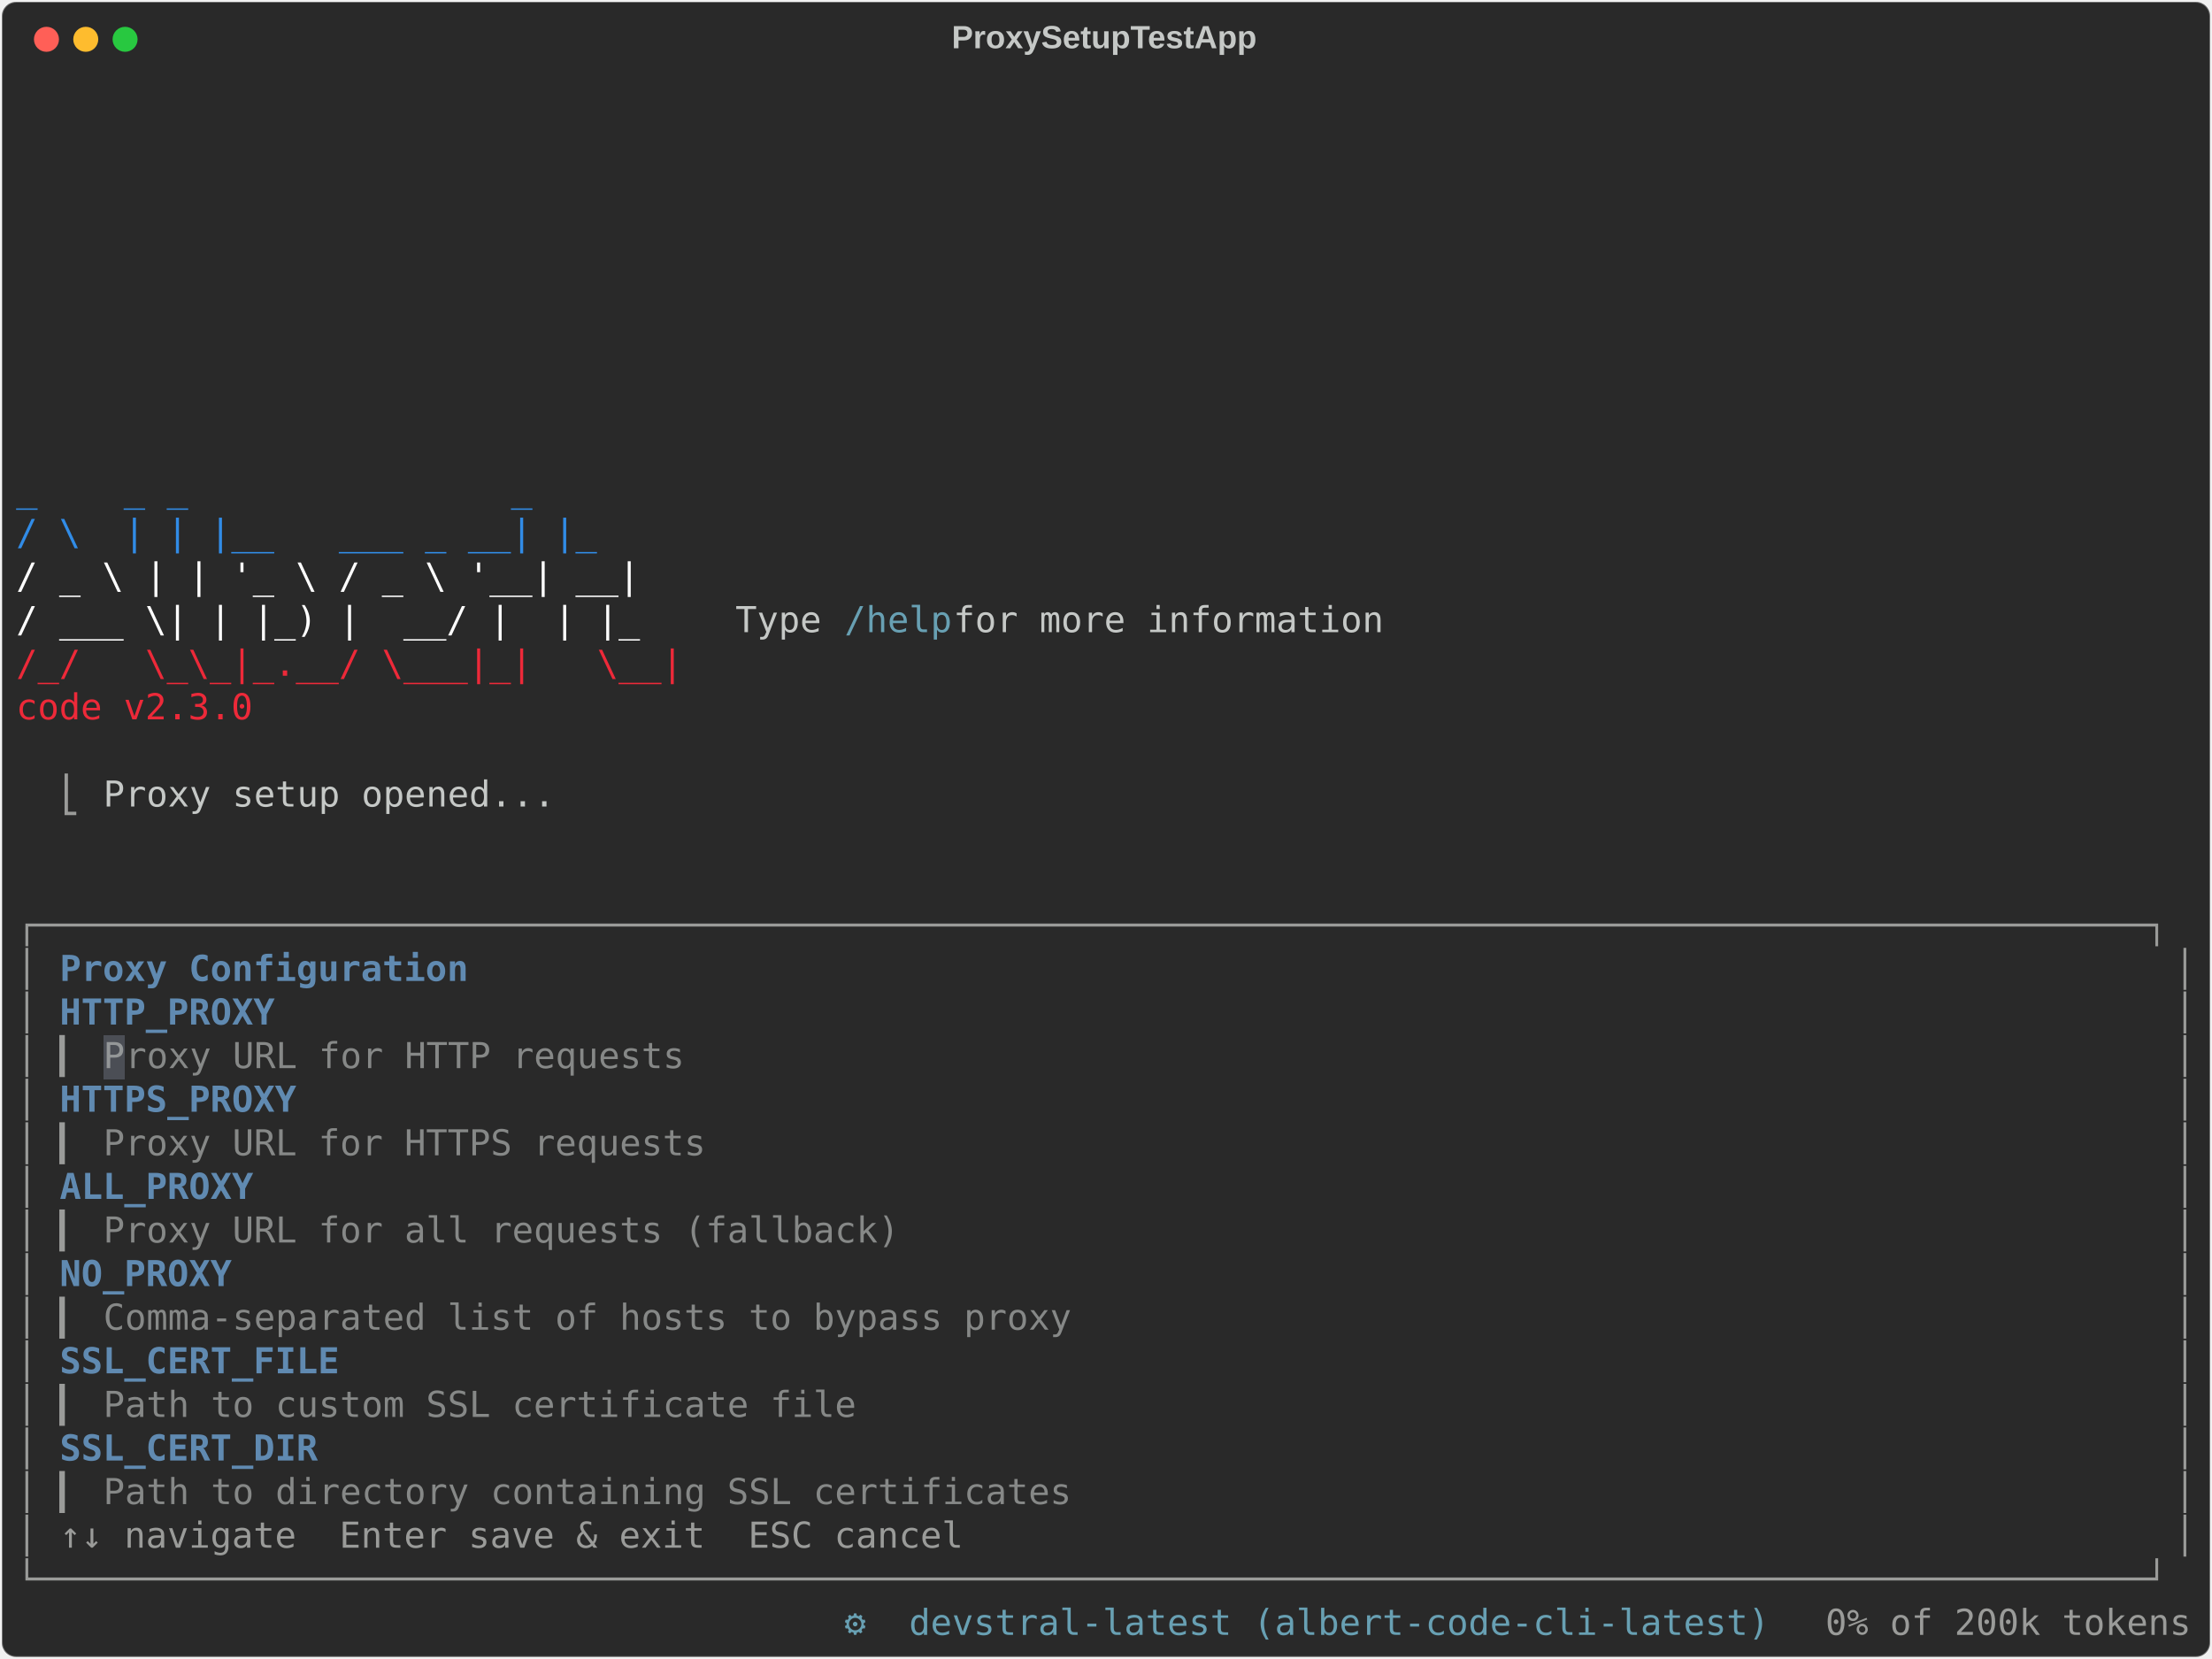
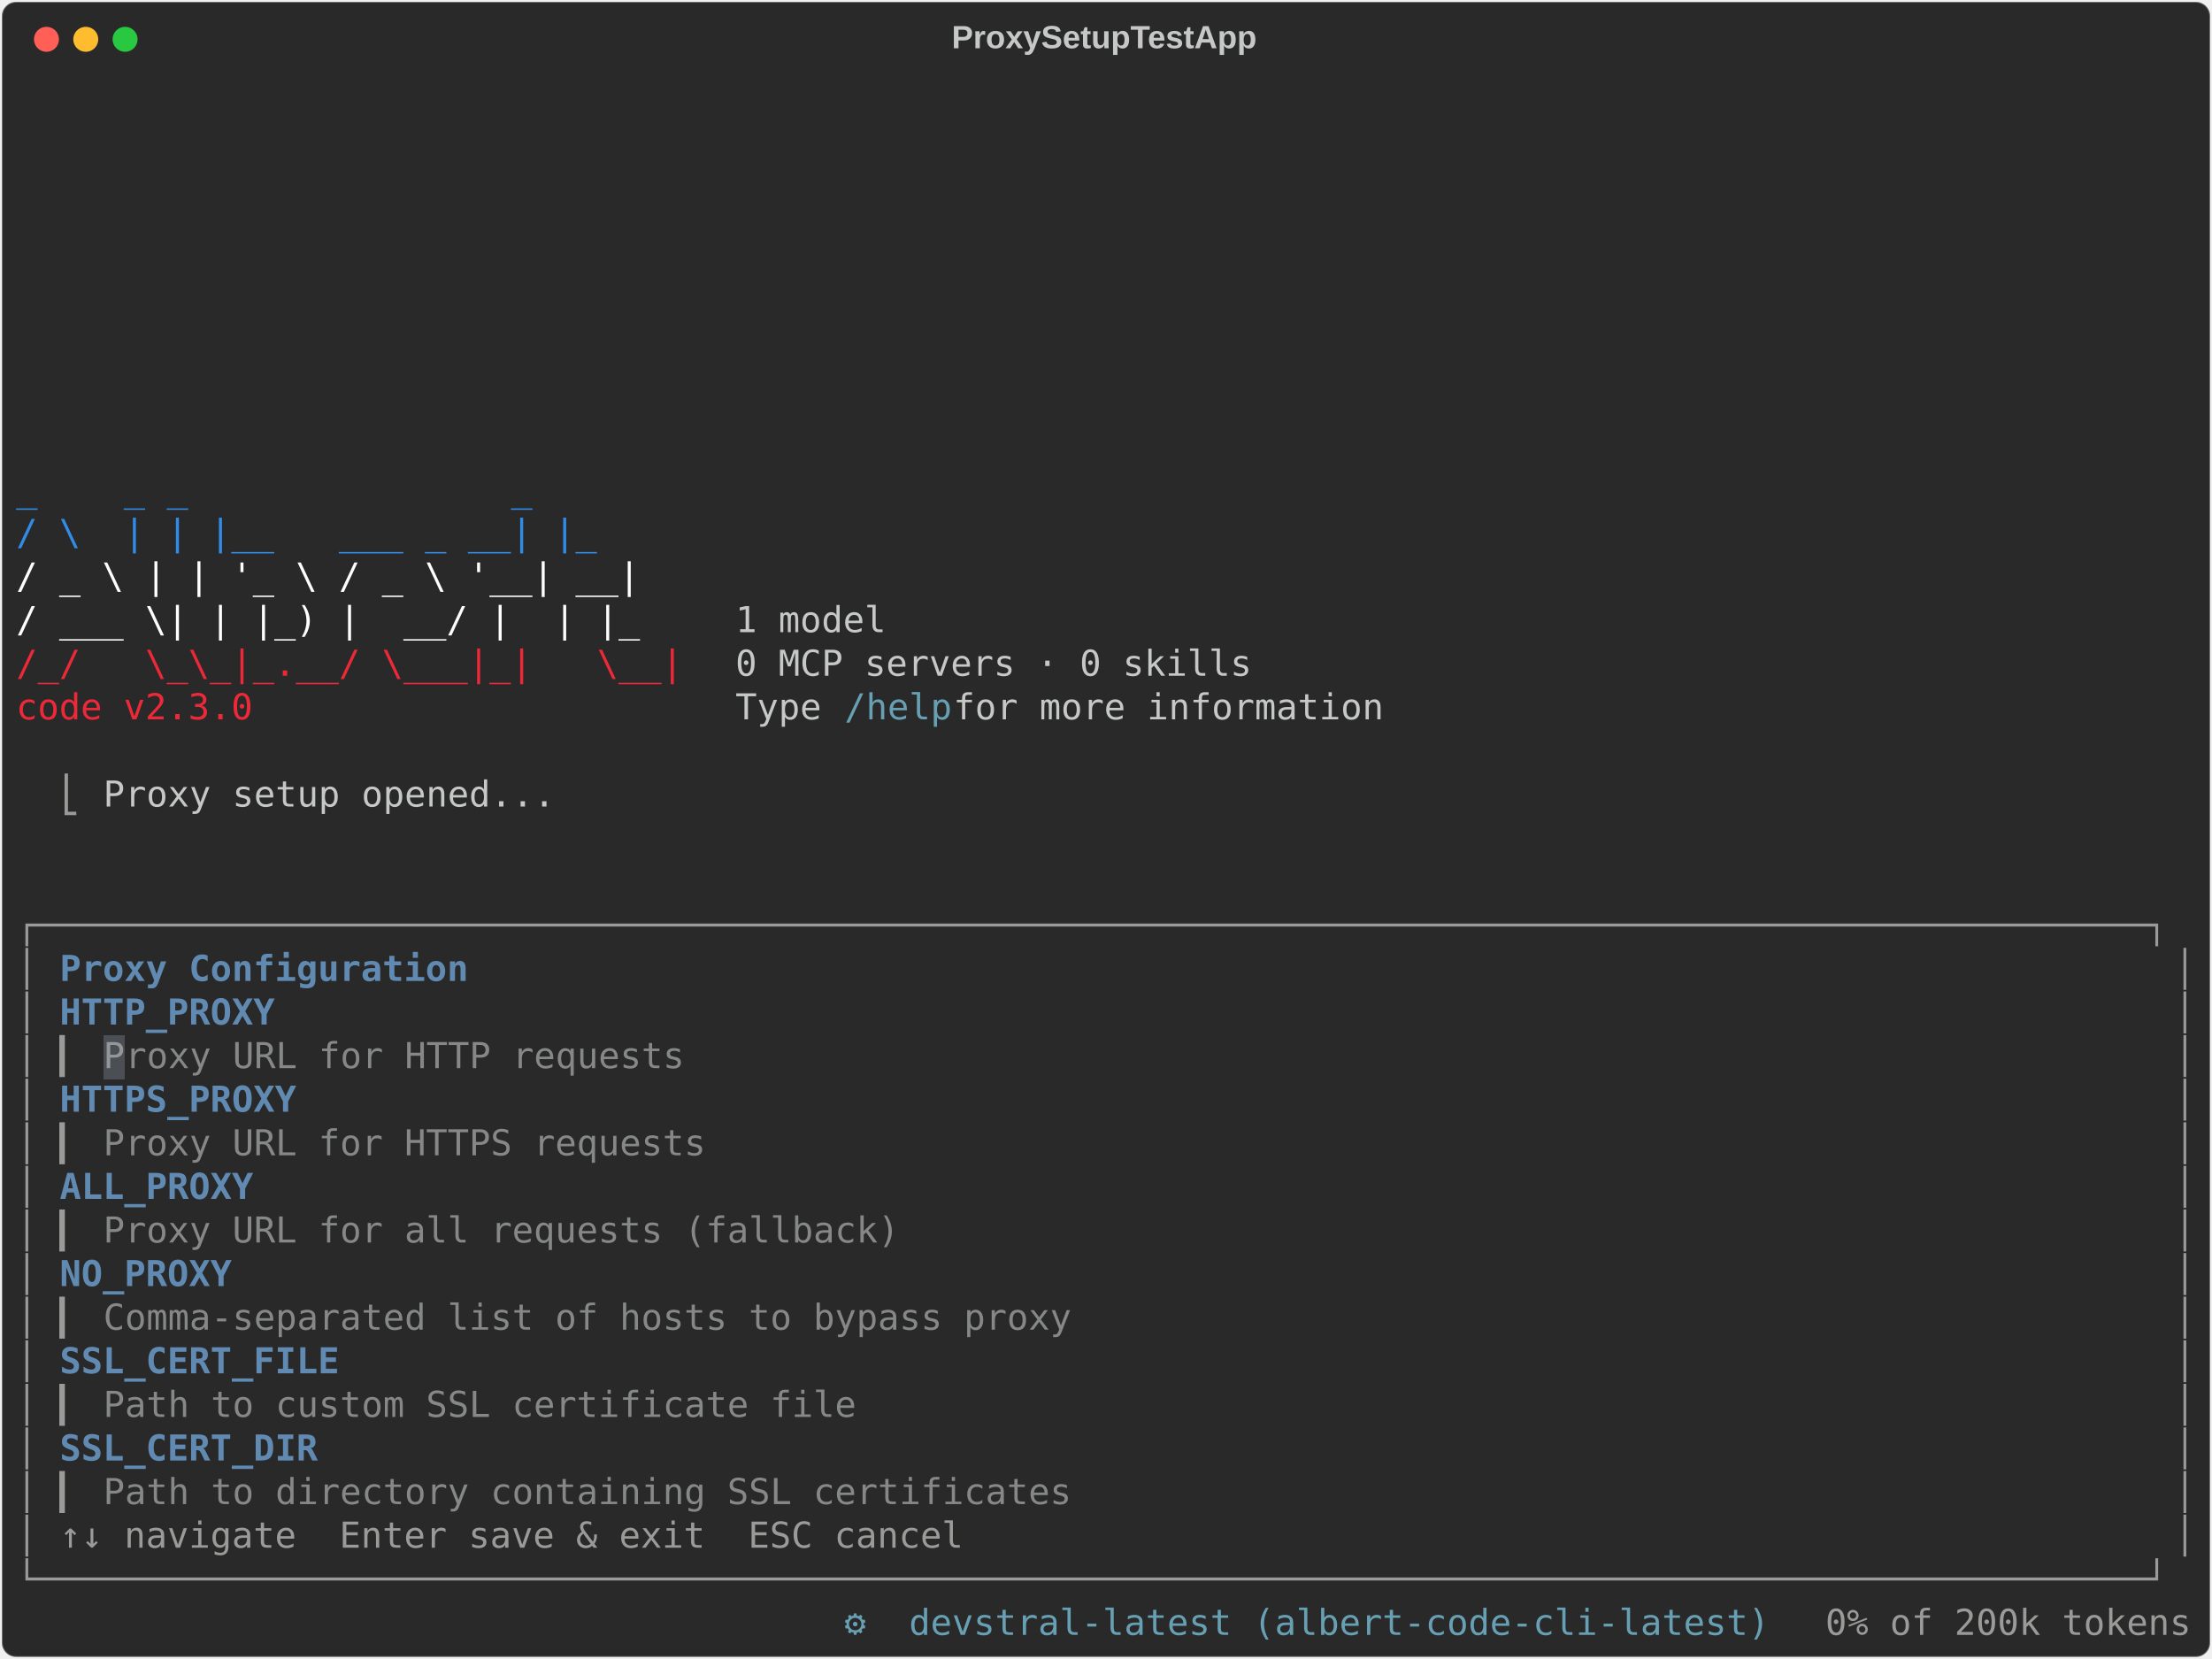
<svg xmlns="http://www.w3.org/2000/svg" class="rich-terminal" viewBox="0 0 1238 928.4">
  <style>

    @font-face {
        font-family: "Fira Code";
        src: local("FiraCode-Regular"),
                url("https://cdnjs.cloudflare.com/ajax/libs/firacode/6.2.0/woff2/FiraCode-Regular.woff2") format("woff2"),
                url("https://cdnjs.cloudflare.com/ajax/libs/firacode/6.2.0/woff/FiraCode-Regular.woff") format("woff");
        font-style: normal;
        font-weight: 400;
    }
    @font-face {
        font-family: "Fira Code";
        src: local("FiraCode-Bold"),
                url("https://cdnjs.cloudflare.com/ajax/libs/firacode/6.2.0/woff2/FiraCode-Bold.woff2") format("woff2"),
                url("https://cdnjs.cloudflare.com/ajax/libs/firacode/6.2.0/woff/FiraCode-Bold.woff") format("woff");
        font-style: bold;
        font-weight: 700;
    }

    .terminal-matrix {
        font-family: Fira Code, monospace;
        font-size: 20px;
        line-height: 24.4px;
        font-variant-east-asian: full-width;
    }

    .terminal-title {
        font-size: 18px;
        font-weight: bold;
        font-family: arial;
    }

    .terminal-r1 { fill: #c5c8c6 }
.terminal-r2 { fill: #318ce7 }
.terminal-r3 { fill: #ffffff }
- .terminal-r4 { fill: #68a0b3 }
- .terminal-r5 { fill: #ed2939 }
+ .terminal-r4 { fill: #ed2939 }
+ .terminal-r5 { fill: #68a0b3 }
.terminal-r6 { fill: #9a9b99 }
.terminal-r7 { fill: #608ab1;font-weight: bold }
.terminal-r8 { fill: #949798 }
.terminal-r9 { fill: #868887 }
    </style>
  <defs>
    <clipPath id="terminal-clip-terminal">
      <rect x="0" y="0" width="1219.0" height="877.4" />
    </clipPath>
    <clipPath id="terminal-line-0">
      <rect x="0" y="1.5" width="1220" height="24.65" />
    </clipPath>
    <clipPath id="terminal-line-1">
      <rect x="0" y="25.9" width="1220" height="24.65" />
    </clipPath>
    <clipPath id="terminal-line-2">
      <rect x="0" y="50.3" width="1220" height="24.65" />
    </clipPath>
    <clipPath id="terminal-line-3">
      <rect x="0" y="74.7" width="1220" height="24.65" />
    </clipPath>
    <clipPath id="terminal-line-4">
      <rect x="0" y="99.1" width="1220" height="24.65" />
    </clipPath>
    <clipPath id="terminal-line-5">
      <rect x="0" y="123.5" width="1220" height="24.65" />
    </clipPath>
    <clipPath id="terminal-line-6">
      <rect x="0" y="147.9" width="1220" height="24.65" />
    </clipPath>
    <clipPath id="terminal-line-7">
      <rect x="0" y="172.3" width="1220" height="24.65" />
    </clipPath>
    <clipPath id="terminal-line-8">
      <rect x="0" y="196.7" width="1220" height="24.65" />
    </clipPath>
    <clipPath id="terminal-line-9">
      <rect x="0" y="221.1" width="1220" height="24.65" />
    </clipPath>
    <clipPath id="terminal-line-10">
      <rect x="0" y="245.5" width="1220" height="24.65" />
    </clipPath>
    <clipPath id="terminal-line-11">
      <rect x="0" y="269.9" width="1220" height="24.65" />
    </clipPath>
    <clipPath id="terminal-line-12">
      <rect x="0" y="294.3" width="1220" height="24.65" />
    </clipPath>
    <clipPath id="terminal-line-13">
      <rect x="0" y="318.7" width="1220" height="24.65" />
    </clipPath>
    <clipPath id="terminal-line-14">
      <rect x="0" y="343.1" width="1220" height="24.65" />
    </clipPath>
    <clipPath id="terminal-line-15">
      <rect x="0" y="367.5" width="1220" height="24.65" />
    </clipPath>
    <clipPath id="terminal-line-16">
      <rect x="0" y="391.9" width="1220" height="24.65" />
    </clipPath>
    <clipPath id="terminal-line-17">
      <rect x="0" y="416.3" width="1220" height="24.65" />
    </clipPath>
    <clipPath id="terminal-line-18">
      <rect x="0" y="440.7" width="1220" height="24.65" />
    </clipPath>
    <clipPath id="terminal-line-19">
      <rect x="0" y="465.1" width="1220" height="24.65" />
    </clipPath>
    <clipPath id="terminal-line-20">
      <rect x="0" y="489.5" width="1220" height="24.65" />
    </clipPath>
    <clipPath id="terminal-line-21">
      <rect x="0" y="513.9" width="1220" height="24.65" />
    </clipPath>
    <clipPath id="terminal-line-22">
      <rect x="0" y="538.3" width="1220" height="24.65" />
    </clipPath>
    <clipPath id="terminal-line-23">
      <rect x="0" y="562.7" width="1220" height="24.65" />
    </clipPath>
    <clipPath id="terminal-line-24">
      <rect x="0" y="587.1" width="1220" height="24.65" />
    </clipPath>
    <clipPath id="terminal-line-25">
      <rect x="0" y="611.5" width="1220" height="24.65" />
    </clipPath>
    <clipPath id="terminal-line-26">
      <rect x="0" y="635.9" width="1220" height="24.65" />
    </clipPath>
    <clipPath id="terminal-line-27">
      <rect x="0" y="660.3" width="1220" height="24.65" />
    </clipPath>
    <clipPath id="terminal-line-28">
      <rect x="0" y="684.7" width="1220" height="24.65" />
    </clipPath>
    <clipPath id="terminal-line-29">
      <rect x="0" y="709.1" width="1220" height="24.65" />
    </clipPath>
    <clipPath id="terminal-line-30">
      <rect x="0" y="733.5" width="1220" height="24.65" />
    </clipPath>
    <clipPath id="terminal-line-31">
      <rect x="0" y="757.9" width="1220" height="24.65" />
    </clipPath>
    <clipPath id="terminal-line-32">
      <rect x="0" y="782.3" width="1220" height="24.65" />
    </clipPath>
    <clipPath id="terminal-line-33">
      <rect x="0" y="806.7" width="1220" height="24.65" />
    </clipPath>
    <clipPath id="terminal-line-34">
      <rect x="0" y="831.1" width="1220" height="24.65" />
    </clipPath>
  </defs>
  <rect fill="#292929" stroke="rgba(255,255,255,0.35)" stroke-width="1" x="1" y="1" width="1236" height="926.4" rx="8" />
  <text class="terminal-title" fill="#c5c8c6" text-anchor="middle" x="618" y="27">ProxySetupTestApp</text>
  <g transform="translate(26,22)">
    <circle cx="0" cy="0" r="7" fill="#ff5f57" />
    <circle cx="22" cy="0" r="7" fill="#febc2e" />
    <circle cx="44" cy="0" r="7" fill="#28c840" />
  </g>
  <g transform="translate(9, 41)" clip-path="url(#terminal-clip-terminal)">
    <rect fill="#4b4e55" x="48.8" y="538.3" width="12.2" height="24.65" shape-rendering="crispEdges" />
    <g class="terminal-matrix">
      <text class="terminal-r1" x="1220" y="20" textLength="12.2" clip-path="url(#terminal-line-0)">
</text>
      <text class="terminal-r1" x="1220" y="44.4" textLength="12.2" clip-path="url(#terminal-line-1)">
</text>
      <text class="terminal-r1" x="1220" y="68.8" textLength="12.2" clip-path="url(#terminal-line-2)">
</text>
      <text class="terminal-r1" x="1220" y="93.2" textLength="12.2" clip-path="url(#terminal-line-3)">
</text>
      <text class="terminal-r1" x="1220" y="117.6" textLength="12.2" clip-path="url(#terminal-line-4)">
</text>
      <text class="terminal-r1" x="1220" y="142" textLength="12.2" clip-path="url(#terminal-line-5)">
</text>
      <text class="terminal-r1" x="1220" y="166.4" textLength="12.2" clip-path="url(#terminal-line-6)">
</text>
      <text class="terminal-r1" x="1220" y="190.8" textLength="12.2" clip-path="url(#terminal-line-7)">
</text>
      <text class="terminal-r1" x="1220" y="215.2" textLength="12.2" clip-path="url(#terminal-line-8)">
</text>
      <text class="terminal-r2" x="0" y="239.6" textLength="378.2" clip-path="url(#terminal-line-9)">    _    _ _               _   </text>
      <text class="terminal-r1" x="1220" y="239.6" textLength="12.2" clip-path="url(#terminal-line-9)">
</text>
      <text class="terminal-r2" x="0" y="264" textLength="378.2" clip-path="url(#terminal-line-10)">   / \  | | |__   ___ _ __| |_ </text>
      <text class="terminal-r1" x="1220" y="264" textLength="12.2" clip-path="url(#terminal-line-10)">
</text>
      <text class="terminal-r3" x="0" y="288.4" textLength="378.2" clip-path="url(#terminal-line-11)">  / _ \ | | '_ \ / _ \ '__| __|</text>
      <text class="terminal-r1" x="1220" y="288.4" textLength="12.2" clip-path="url(#terminal-line-11)">
</text>
      <text class="terminal-r3" x="0" y="312.8" textLength="378.2" clip-path="url(#terminal-line-12)"> / ___ \| | |_) |  __/ |  | |_ </text>
-       <text class="terminal-r1" x="402.6" y="312.8" textLength="61" clip-path="url(#terminal-line-12)">Type </text>
-       <text class="terminal-r4" x="463.6" y="312.8" textLength="61" clip-path="url(#terminal-line-12)">/help</text>
-       <text class="terminal-r1" x="524.6" y="312.8" textLength="256.2" clip-path="url(#terminal-line-12)"> for more information</text>
+       <text class="terminal-r1" x="402.6" y="312.8" textLength="85.4" clip-path="url(#terminal-line-12)">1 model</text>
      <text class="terminal-r1" x="1220" y="312.8" textLength="12.2" clip-path="url(#terminal-line-12)">
</text>
-       <text class="terminal-r5" x="0" y="337.2" textLength="378.2" clip-path="url(#terminal-line-13)">/_/   \_\_|_.__/ \___|_|   \__|</text>
+       <text class="terminal-r4" x="0" y="337.2" textLength="378.2" clip-path="url(#terminal-line-13)">/_/   \_\_|_.__/ \___|_|   \__|</text>
+       <text class="terminal-r1" x="402.6" y="337.2" textLength="292.8" clip-path="url(#terminal-line-13)">0 MCP servers · 0 skills</text>
      <text class="terminal-r1" x="1220" y="337.2" textLength="12.2" clip-path="url(#terminal-line-13)">
</text>
-       <text class="terminal-r5" x="0" y="361.6" textLength="353.8" clip-path="url(#terminal-line-14)">                  code v2.3.0</text>
+       <text class="terminal-r4" x="0" y="361.6" textLength="353.8" clip-path="url(#terminal-line-14)">                  code v2.3.0</text>
+       <text class="terminal-r1" x="402.6" y="361.6" textLength="61" clip-path="url(#terminal-line-14)">Type </text>
+       <text class="terminal-r5" x="463.6" y="361.6" textLength="61" clip-path="url(#terminal-line-14)">/help</text>
+       <text class="terminal-r1" x="524.6" y="361.6" textLength="256.2" clip-path="url(#terminal-line-14)"> for more information</text>
      <text class="terminal-r1" x="1220" y="361.6" textLength="12.2" clip-path="url(#terminal-line-14)">
</text>
      <text class="terminal-r1" x="1220" y="386" textLength="12.2" clip-path="url(#terminal-line-15)">
</text>
      <text class="terminal-r6" x="24.4" y="410.4" textLength="12.2" clip-path="url(#terminal-line-16)">⎣</text>
      <text class="terminal-r1" x="48.8" y="410.4" textLength="256.2" clip-path="url(#terminal-line-16)">Proxy setup opened...</text>
      <text class="terminal-r1" x="1220" y="410.4" textLength="12.2" clip-path="url(#terminal-line-16)">
</text>
      <text class="terminal-r1" x="1220" y="434.8" textLength="12.2" clip-path="url(#terminal-line-17)">
</text>
      <text class="terminal-r1" x="1220" y="459.2" textLength="12.2" clip-path="url(#terminal-line-18)">
</text>
      <text class="terminal-r6" x="0" y="483.6" textLength="1220" clip-path="url(#terminal-line-19)">┌──────────────────────────────────────────────────────────────────────────────────────────────────┐</text>
      <text class="terminal-r1" x="1220" y="483.6" textLength="12.2" clip-path="url(#terminal-line-19)">
</text>
      <text class="terminal-r6" x="0" y="508" textLength="12.2" clip-path="url(#terminal-line-20)">│</text>
      <text class="terminal-r7" x="24.4" y="508" textLength="231.8" clip-path="url(#terminal-line-20)">Proxy Configuration</text>
      <text class="terminal-r6" x="1207.8" y="508" textLength="12.2" clip-path="url(#terminal-line-20)">│</text>
      <text class="terminal-r1" x="1220" y="508" textLength="12.2" clip-path="url(#terminal-line-20)">
</text>
      <text class="terminal-r6" x="0" y="532.4" textLength="12.2" clip-path="url(#terminal-line-21)">│</text>
      <text class="terminal-r7" x="24.4" y="532.4" textLength="122" clip-path="url(#terminal-line-21)">HTTP_PROXY</text>
      <text class="terminal-r6" x="1207.8" y="532.4" textLength="12.2" clip-path="url(#terminal-line-21)">│</text>
      <text class="terminal-r1" x="1220" y="532.4" textLength="12.2" clip-path="url(#terminal-line-21)">
</text>
      <text class="terminal-r6" x="0" y="556.8" textLength="12.2" clip-path="url(#terminal-line-22)">│</text>
      <text class="terminal-r6" x="24.4" y="556.8" textLength="12.2" clip-path="url(#terminal-line-22)">▎</text>
      <text class="terminal-r8" x="48.8" y="556.8" textLength="12.2" clip-path="url(#terminal-line-22)">P</text>
      <text class="terminal-r9" x="61" y="556.8" textLength="317.2" clip-path="url(#terminal-line-22)">roxy URL for HTTP requests</text>
      <text class="terminal-r6" x="1207.8" y="556.8" textLength="12.2" clip-path="url(#terminal-line-22)">│</text>
      <text class="terminal-r1" x="1220" y="556.8" textLength="12.2" clip-path="url(#terminal-line-22)">
</text>
      <text class="terminal-r6" x="0" y="581.2" textLength="12.2" clip-path="url(#terminal-line-23)">│</text>
      <text class="terminal-r7" x="24.4" y="581.2" textLength="134.2" clip-path="url(#terminal-line-23)">HTTPS_PROXY</text>
      <text class="terminal-r6" x="1207.8" y="581.2" textLength="12.2" clip-path="url(#terminal-line-23)">│</text>
      <text class="terminal-r1" x="1220" y="581.2" textLength="12.2" clip-path="url(#terminal-line-23)">
</text>
      <text class="terminal-r6" x="0" y="605.6" textLength="12.2" clip-path="url(#terminal-line-24)">│</text>
      <text class="terminal-r6" x="24.4" y="605.6" textLength="12.2" clip-path="url(#terminal-line-24)">▎</text>
      <text class="terminal-r9" x="48.8" y="605.6" textLength="341.6" clip-path="url(#terminal-line-24)">Proxy URL for HTTPS requests</text>
      <text class="terminal-r6" x="1207.8" y="605.6" textLength="12.2" clip-path="url(#terminal-line-24)">│</text>
      <text class="terminal-r1" x="1220" y="605.6" textLength="12.2" clip-path="url(#terminal-line-24)">
</text>
      <text class="terminal-r6" x="0" y="630" textLength="12.2" clip-path="url(#terminal-line-25)">│</text>
      <text class="terminal-r7" x="24.4" y="630" textLength="109.8" clip-path="url(#terminal-line-25)">ALL_PROXY</text>
      <text class="terminal-r6" x="1207.8" y="630" textLength="12.2" clip-path="url(#terminal-line-25)">│</text>
      <text class="terminal-r1" x="1220" y="630" textLength="12.2" clip-path="url(#terminal-line-25)">
</text>
      <text class="terminal-r6" x="0" y="654.4" textLength="12.2" clip-path="url(#terminal-line-26)">│</text>
      <text class="terminal-r6" x="24.4" y="654.4" textLength="12.2" clip-path="url(#terminal-line-26)">▎</text>
      <text class="terminal-r9" x="48.8" y="654.4" textLength="451.4" clip-path="url(#terminal-line-26)">Proxy URL for all requests (fallback)</text>
      <text class="terminal-r6" x="1207.8" y="654.4" textLength="12.2" clip-path="url(#terminal-line-26)">│</text>
      <text class="terminal-r1" x="1220" y="654.4" textLength="12.2" clip-path="url(#terminal-line-26)">
</text>
      <text class="terminal-r6" x="0" y="678.8" textLength="12.2" clip-path="url(#terminal-line-27)">│</text>
      <text class="terminal-r7" x="24.4" y="678.8" textLength="97.6" clip-path="url(#terminal-line-27)">NO_PROXY</text>
      <text class="terminal-r6" x="1207.8" y="678.8" textLength="12.2" clip-path="url(#terminal-line-27)">│</text>
      <text class="terminal-r1" x="1220" y="678.8" textLength="12.2" clip-path="url(#terminal-line-27)">
</text>
      <text class="terminal-r6" x="0" y="703.2" textLength="12.2" clip-path="url(#terminal-line-28)">│</text>
      <text class="terminal-r6" x="24.4" y="703.2" textLength="12.2" clip-path="url(#terminal-line-28)">▎</text>
      <text class="terminal-r9" x="48.8" y="703.2" textLength="549" clip-path="url(#terminal-line-28)">Comma-separated list of hosts to bypass proxy</text>
      <text class="terminal-r6" x="1207.8" y="703.2" textLength="12.2" clip-path="url(#terminal-line-28)">│</text>
      <text class="terminal-r1" x="1220" y="703.2" textLength="12.2" clip-path="url(#terminal-line-28)">
</text>
      <text class="terminal-r6" x="0" y="727.6" textLength="12.2" clip-path="url(#terminal-line-29)">│</text>
      <text class="terminal-r7" x="24.4" y="727.6" textLength="158.6" clip-path="url(#terminal-line-29)">SSL_CERT_FILE</text>
      <text class="terminal-r6" x="1207.8" y="727.6" textLength="12.2" clip-path="url(#terminal-line-29)">│</text>
      <text class="terminal-r1" x="1220" y="727.6" textLength="12.2" clip-path="url(#terminal-line-29)">
</text>
      <text class="terminal-r6" x="0" y="752" textLength="12.2" clip-path="url(#terminal-line-30)">│</text>
      <text class="terminal-r6" x="24.4" y="752" textLength="12.2" clip-path="url(#terminal-line-30)">▎</text>
      <text class="terminal-r9" x="48.8" y="752" textLength="427" clip-path="url(#terminal-line-30)">Path to custom SSL certificate file</text>
      <text class="terminal-r6" x="1207.8" y="752" textLength="12.2" clip-path="url(#terminal-line-30)">│</text>
      <text class="terminal-r1" x="1220" y="752" textLength="12.2" clip-path="url(#terminal-line-30)">
</text>
      <text class="terminal-r6" x="0" y="776.4" textLength="12.2" clip-path="url(#terminal-line-31)">│</text>
      <text class="terminal-r7" x="24.4" y="776.4" textLength="146.4" clip-path="url(#terminal-line-31)">SSL_CERT_DIR</text>
      <text class="terminal-r6" x="1207.8" y="776.4" textLength="12.2" clip-path="url(#terminal-line-31)">│</text>
      <text class="terminal-r1" x="1220" y="776.4" textLength="12.2" clip-path="url(#terminal-line-31)">
</text>
      <text class="terminal-r6" x="0" y="800.8" textLength="12.2" clip-path="url(#terminal-line-32)">│</text>
      <text class="terminal-r6" x="24.4" y="800.8" textLength="12.2" clip-path="url(#terminal-line-32)">▎</text>
      <text class="terminal-r9" x="48.8" y="800.8" textLength="549" clip-path="url(#terminal-line-32)">Path to directory containing SSL certificates</text>
      <text class="terminal-r6" x="1207.8" y="800.8" textLength="12.2" clip-path="url(#terminal-line-32)">│</text>
      <text class="terminal-r1" x="1220" y="800.8" textLength="12.2" clip-path="url(#terminal-line-32)">
</text>
      <text class="terminal-r6" x="0" y="825.2" textLength="12.2" clip-path="url(#terminal-line-33)">│</text>
      <text class="terminal-r6" x="24.4" y="825.2" textLength="512.4" clip-path="url(#terminal-line-33)">↑↓ navigate  Enter save &amp; exit  ESC cancel</text>
      <text class="terminal-r6" x="1207.8" y="825.2" textLength="12.2" clip-path="url(#terminal-line-33)">│</text>
      <text class="terminal-r1" x="1220" y="825.2" textLength="12.2" clip-path="url(#terminal-line-33)">
</text>
      <text class="terminal-r6" x="0" y="849.6" textLength="1220" clip-path="url(#terminal-line-34)">└──────────────────────────────────────────────────────────────────────────────────────────────────┘</text>
      <text class="terminal-r1" x="1220" y="849.6" textLength="12.2" clip-path="url(#terminal-line-34)">
</text>
-       <text class="terminal-r4" x="463.6" y="874" textLength="524.6" clip-path="url(#terminal-line-35)">⚙  devstral-latest (albert-code-cli-latest)</text>
+       <text class="terminal-r5" x="463.6" y="874" textLength="524.6" clip-path="url(#terminal-line-35)">⚙  devstral-latest (albert-code-cli-latest)</text>
      <text class="terminal-r6" x="1012.6" y="874" textLength="207.4" clip-path="url(#terminal-line-35)">0% of 200k tokens</text>
    </g>
  </g>
</svg>
